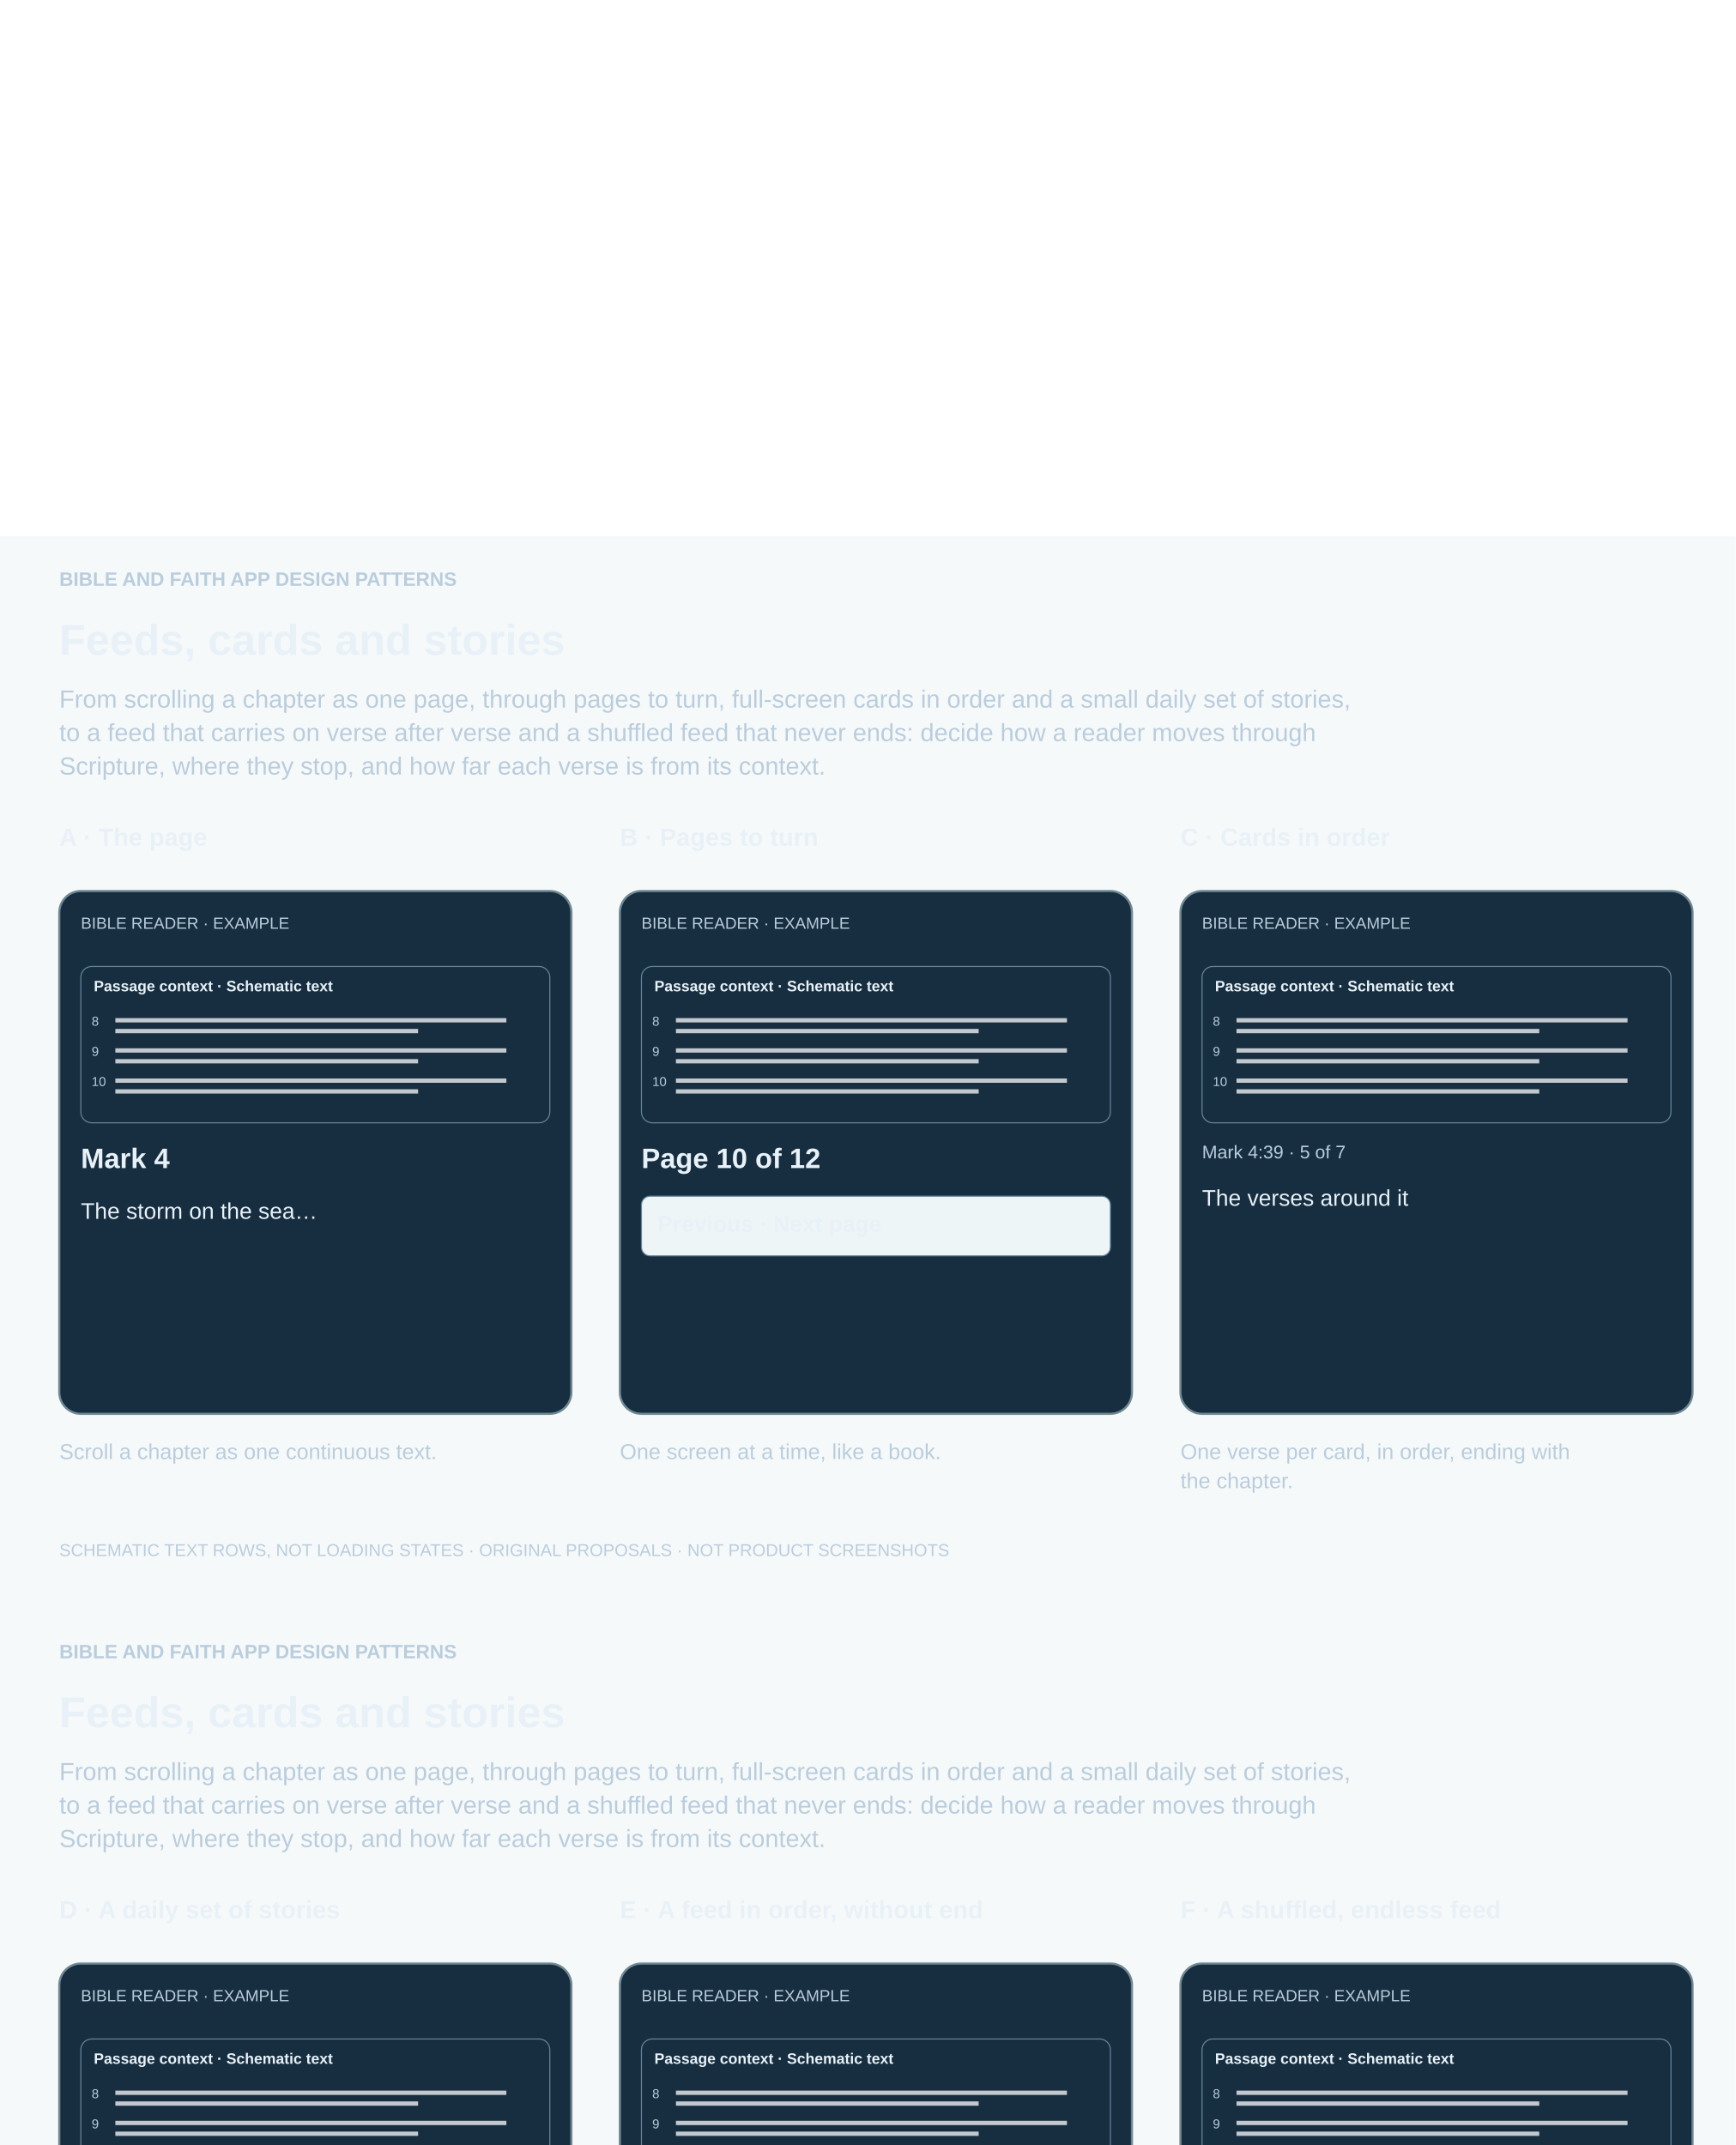
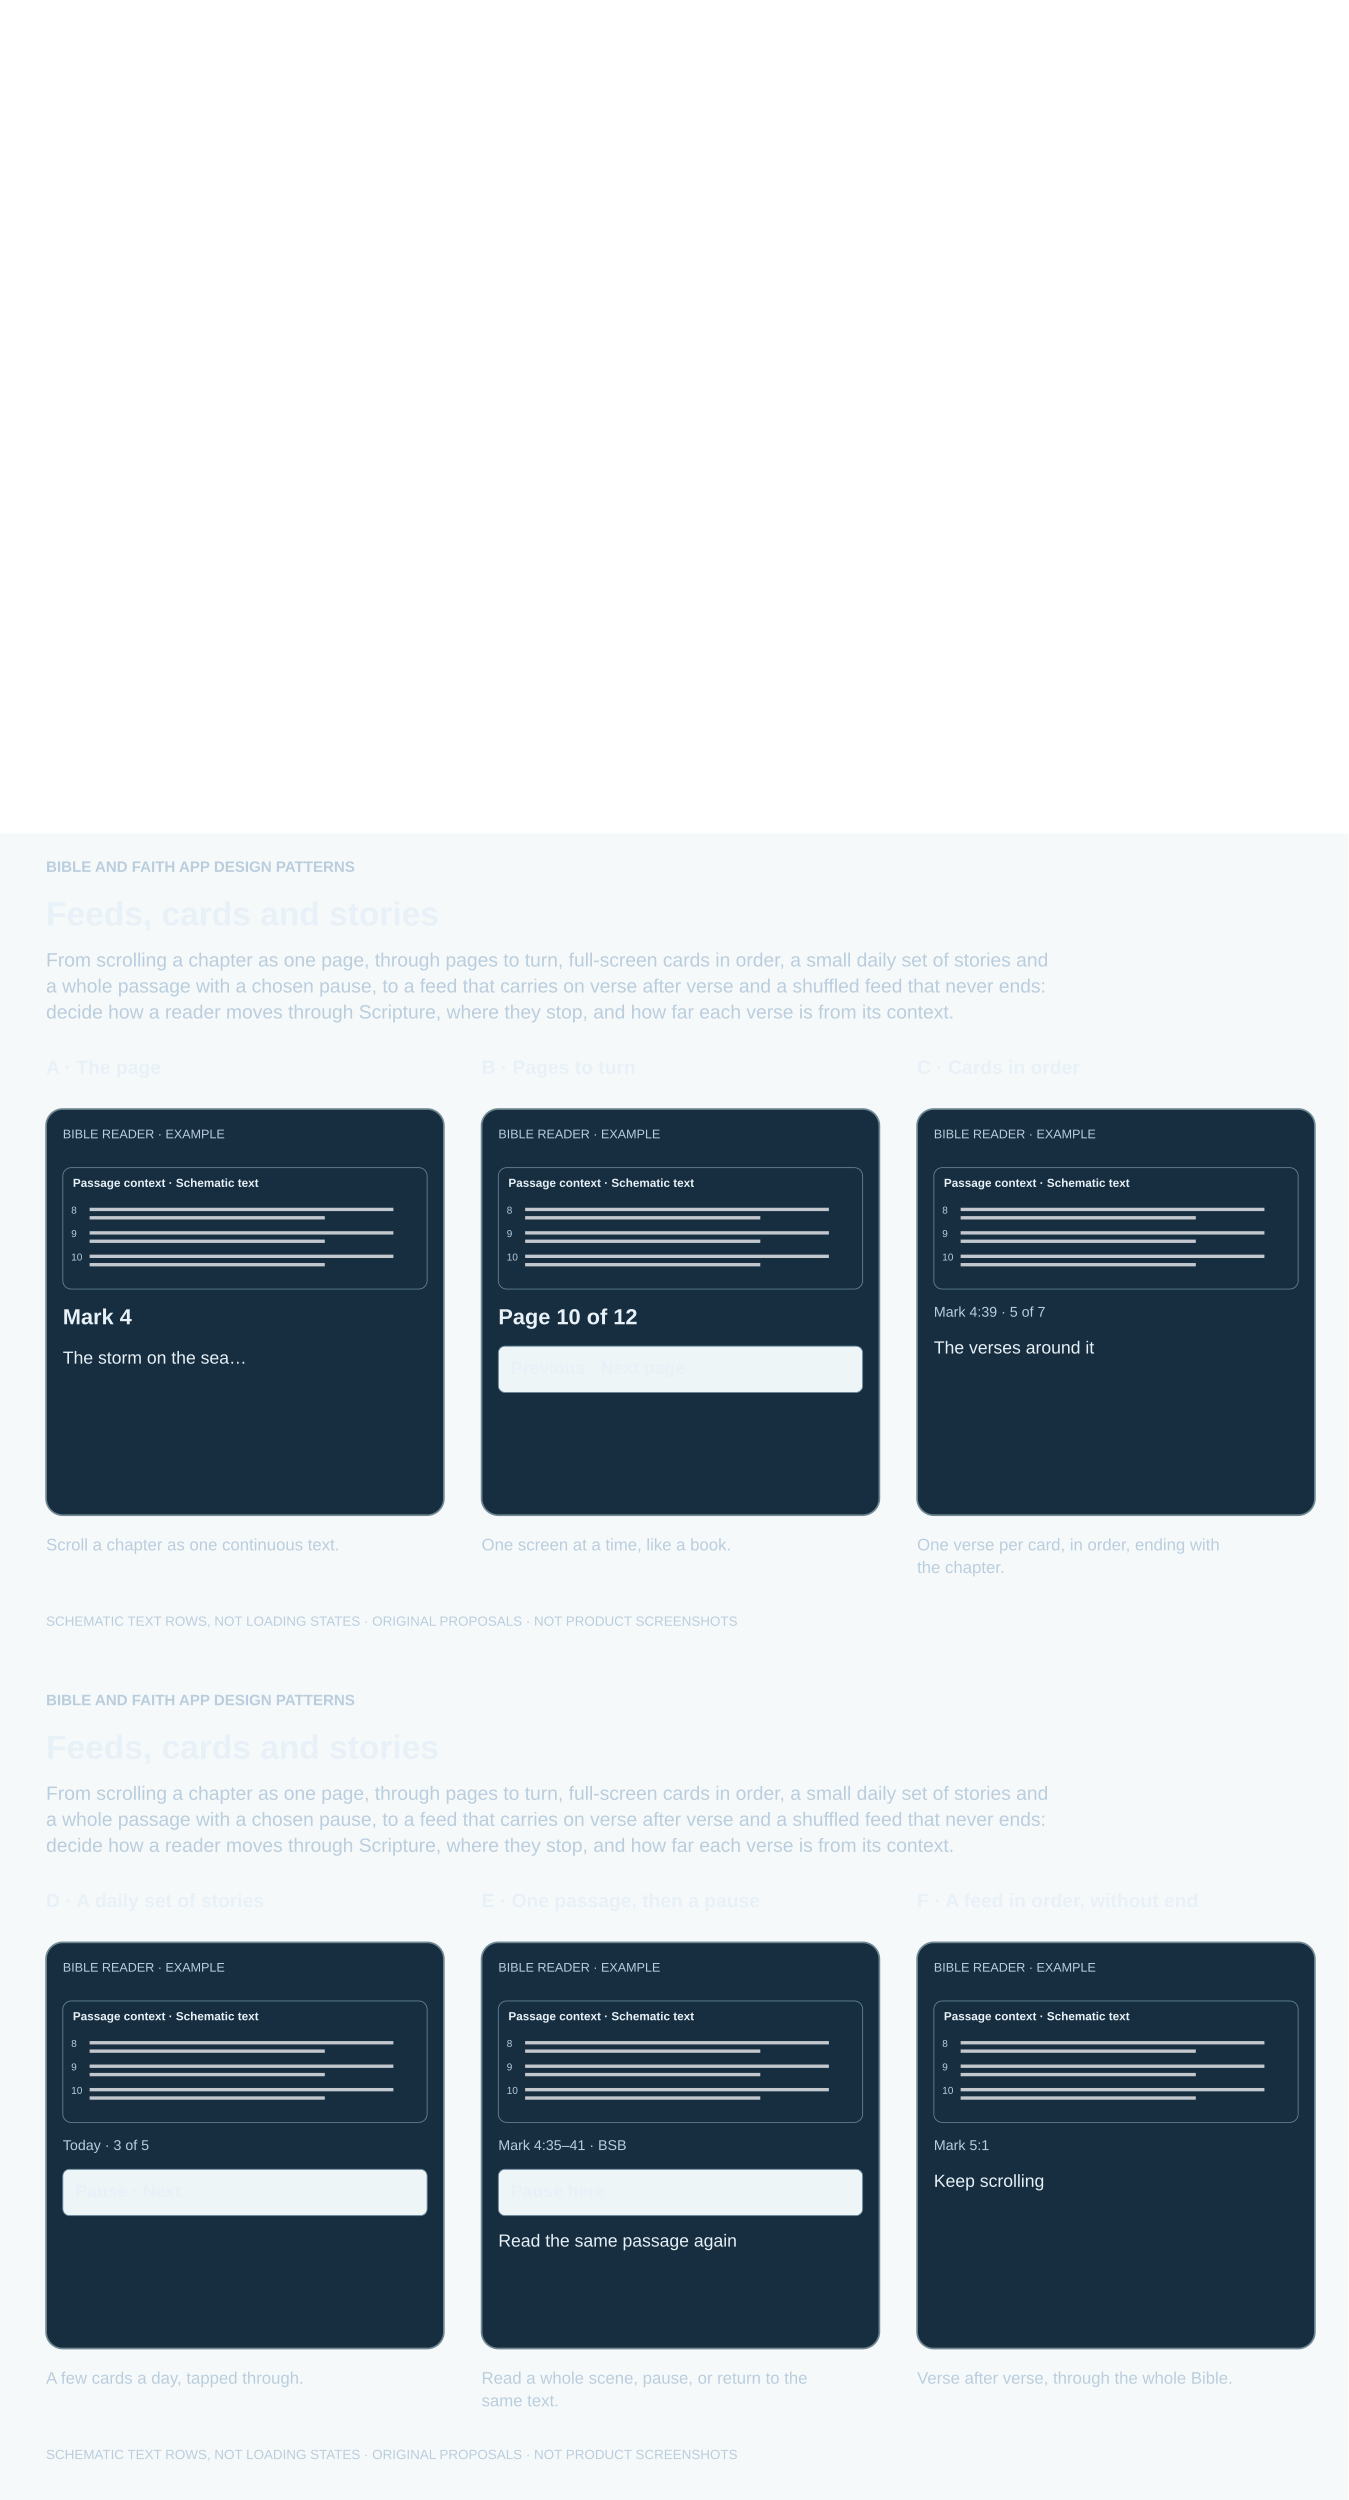
- <svg xmlns="http://www.w3.org/2000/svg" viewBox="0 0 1610 1990" role="img" aria-label="Feeds, cards and stories" data-illustration-theme="dark">
+ <svg xmlns="http://www.w3.org/2000/svg" viewBox="0 0 1610 2985" role="img" aria-label="Feeds, cards and stories" data-illustration-theme="dark">
  <svg y="0" viewBox="0 0 1610 995" role="img" aria-labelledby="title-0 desc-0">
    <rect width="1610" height="995" fill="#f6f9fa" />
    <g font-family="Arial, sans-serif">
      <text x="55" y="46" font-size="18" fill="#b9cddd" font-weight="700">BIBLE AND FAITH APP DESIGN PATTERNS</text>
      <text x="55" y="110" font-size="40" fill="#e8f1f7" font-weight="700">Feeds, cards and stories</text>
-       <text x="55" y="159.0" font-size="23" fill="#b9cddd">From scrolling a chapter as one page, through pages to turn, full-screen cards in order and a small daily set of stories,</text>
-       <text x="55" y="190.05" font-size="23" fill="#b9cddd">to a feed that carries on verse after verse and a shuffled feed that never ends: decide how a reader moves through</text>
-       <text x="55" y="221.1" font-size="23" fill="#b9cddd">Scripture, where they stop, and how far each verse is from its context.</text>
+       <text x="55" y="159.0" font-size="23" fill="#b9cddd">From scrolling a chapter as one page, through pages to turn, full-screen cards in order, a small daily set of stories and</text>
+       <text x="55" y="190.05" font-size="23" fill="#b9cddd">a whole passage with a chosen pause, to a feed that carries on verse after verse and a shuffled feed that never ends:</text>
+       <text x="55" y="221.1" font-size="23" fill="#b9cddd">decide how a reader moves through Scripture, where they stop, and how far each verse is from its context.</text>
      <rect x="55" y="329.15" width="475" height="485.0" rx="20" fill="#162e40" stroke="#708892" stroke-width="2" />
      <text x="55" y="287.15" font-size="23" fill="#e8f1f7" font-weight="700">A · The page</text>
      <text x="75" y="364.15" font-size="15" fill="#b9cddd">BIBLE READER · EXAMPLE</text>
      <rect x="75" y="399.15" width="435" height="145" rx="10" fill="#162e40" stroke="#668399" />
      <text x="87" y="422.15" font-size="14" fill="#e8f1f7" font-weight="700">Passage context · Schematic text</text>
      <text x="85" y="454.05" font-size="12" fill="#b9cddd">8</text>
      <rect x="107" y="447.05" width="362.7" height="4" fill="#c3c8ce" />
      <rect x="107" y="457.05" width="280.8" height="4" fill="#c3c8ce" />
      <text x="85" y="482.05" font-size="12" fill="#b9cddd">9</text>
      <rect x="107" y="475.05" width="362.7" height="4" fill="#c3c8ce" />
      <rect x="107" y="485.05" width="280.8" height="4" fill="#c3c8ce" />
      <text x="85" y="510.05" font-size="12" fill="#b9cddd">10</text>
      <rect x="107" y="503.05" width="362.7" height="4" fill="#c3c8ce" />
      <rect x="107" y="513.05" width="280.8" height="4" fill="#c3c8ce" />
      <text x="75" y="586.15" font-size="26" fill="#e8f1f7" font-weight="700">Mark 4</text>
      <text x="75" y="633.25" font-size="21" fill="#e8f1f7">The storm on the sea…</text>
      <rect x="575" y="329.15" width="475" height="485.0" rx="20" fill="#162e40" stroke="#708892" stroke-width="2" />
      <text x="575" y="287.15" font-size="23" fill="#e8f1f7" font-weight="700">B · Pages to turn</text>
      <text x="595" y="364.15" font-size="15" fill="#b9cddd">BIBLE READER · EXAMPLE</text>
      <rect x="595" y="399.15" width="435" height="145" rx="10" fill="#162e40" stroke="#668399" />
      <text x="607" y="422.15" font-size="14" fill="#e8f1f7" font-weight="700">Passage context · Schematic text</text>
      <text x="605" y="454.05" font-size="12" fill="#b9cddd">8</text>
      <rect x="627" y="447.05" width="362.7" height="4" fill="#c3c8ce" />
      <rect x="627" y="457.05" width="280.8" height="4" fill="#c3c8ce" />
      <text x="605" y="482.05" font-size="12" fill="#b9cddd">9</text>
      <rect x="627" y="475.05" width="362.7" height="4" fill="#c3c8ce" />
      <rect x="627" y="485.05" width="280.8" height="4" fill="#c3c8ce" />
      <text x="605" y="510.05" font-size="12" fill="#b9cddd">10</text>
      <rect x="627" y="503.05" width="362.7" height="4" fill="#c3c8ce" />
      <rect x="627" y="513.05" width="280.8" height="4" fill="#c3c8ce" />
      <text x="595" y="586.15" font-size="26" fill="#e8f1f7" font-weight="700">Page 10 of 12</text>
      <rect x="595" y="612.25" width="435" height="55.35" rx="8" fill="#edf5f7" stroke="#668399" />
      <text x="610" y="645.25" font-size="21" fill="#e8f1f7" font-weight="700">Previous · Next page</text>
      <rect x="1095" y="329.15" width="475" height="485.0" rx="20" fill="#162e40" stroke="#708892" stroke-width="2" />
      <text x="1095" y="287.15" font-size="23" fill="#e8f1f7" font-weight="700">C · Cards in order</text>
      <text x="1115" y="364.15" font-size="15" fill="#b9cddd">BIBLE READER · EXAMPLE</text>
      <rect x="1115" y="399.15" width="435" height="145" rx="10" fill="#162e40" stroke="#668399" />
      <text x="1127" y="422.15" font-size="14" fill="#e8f1f7" font-weight="700">Passage context · Schematic text</text>
      <text x="1125" y="454.05" font-size="12" fill="#b9cddd">8</text>
      <rect x="1147" y="447.05" width="362.7" height="4" fill="#c3c8ce" />
      <rect x="1147" y="457.05" width="280.8" height="4" fill="#c3c8ce" />
      <text x="1125" y="482.05" font-size="12" fill="#b9cddd">9</text>
      <rect x="1147" y="475.05" width="362.7" height="4" fill="#c3c8ce" />
      <rect x="1147" y="485.05" width="280.8" height="4" fill="#c3c8ce" />
      <text x="1125" y="510.05" font-size="12" fill="#b9cddd">10</text>
      <rect x="1147" y="503.05" width="362.7" height="4" fill="#c3c8ce" />
      <rect x="1147" y="513.05" width="280.8" height="4" fill="#c3c8ce" />
      <text x="1115" y="577.15" font-size="17" fill="#b9cddd">Mark 4:39 · 5 of 7</text>
      <text x="1115" y="621.1" font-size="21" fill="#e8f1f7">The verses around it</text>
      <text x="55" y="856.15" font-size="20" fill="#b9cddd">Scroll a chapter as one continuous text.</text>
      <text x="575" y="856.15" font-size="20" fill="#b9cddd">One screen at a time, like a book.</text>
      <text x="1095" y="856.15" font-size="20" fill="#b9cddd">One verse per card, in order, ending with</text>
      <text x="1095" y="883.15" font-size="20" fill="#b9cddd">the chapter.</text>
      <text x="55" y="946.15" font-size="16" fill="#b9cddd">SCHEMATIC TEXT ROWS, NOT LOADING STATES · ORIGINAL PROPOSALS · NOT PRODUCT SCREENSHOTS</text>
    </g>
  </svg>
  <svg y="995" viewBox="0 0 1610 995" role="img" aria-labelledby="title-3 desc-3">
    <rect width="1610" height="995" fill="#f6f9fa" />
    <g font-family="Arial, sans-serif">
      <text x="55" y="46" font-size="18" fill="#b9cddd" font-weight="700">BIBLE AND FAITH APP DESIGN PATTERNS</text>
      <text x="55" y="110" font-size="40" fill="#e8f1f7" font-weight="700">Feeds, cards and stories</text>
-       <text x="55" y="159.0" font-size="23" fill="#b9cddd">From scrolling a chapter as one page, through pages to turn, full-screen cards in order and a small daily set of stories,</text>
-       <text x="55" y="190.05" font-size="23" fill="#b9cddd">to a feed that carries on verse after verse and a shuffled feed that never ends: decide how a reader moves through</text>
-       <text x="55" y="221.1" font-size="23" fill="#b9cddd">Scripture, where they stop, and how far each verse is from its context.</text>
+       <text x="55" y="159.0" font-size="23" fill="#b9cddd">From scrolling a chapter as one page, through pages to turn, full-screen cards in order, a small daily set of stories and</text>
+       <text x="55" y="190.05" font-size="23" fill="#b9cddd">a whole passage with a chosen pause, to a feed that carries on verse after verse and a shuffled feed that never ends:</text>
+       <text x="55" y="221.1" font-size="23" fill="#b9cddd">decide how a reader moves through Scripture, where they stop, and how far each verse is from its context.</text>
      <rect x="55" y="329.15" width="475" height="485.0" rx="20" fill="#162e40" stroke="#708892" stroke-width="2" />
      <text x="55" y="287.15" font-size="23" fill="#e8f1f7" font-weight="700">D · A daily set of stories</text>
      <text x="75" y="364.15" font-size="15" fill="#b9cddd">BIBLE READER · EXAMPLE</text>
      <rect x="75" y="399.15" width="435" height="145" rx="10" fill="#162e40" stroke="#668399" />
      <text x="87" y="422.15" font-size="14" fill="#e8f1f7" font-weight="700">Passage context · Schematic text</text>
      <text x="85" y="454.05" font-size="12" fill="#b9cddd">8</text>
      <rect x="107" y="447.05" width="362.7" height="4" fill="#c3c8ce" />
      <rect x="107" y="457.05" width="280.8" height="4" fill="#c3c8ce" />
      <text x="85" y="482.05" font-size="12" fill="#b9cddd">9</text>
      <rect x="107" y="475.05" width="362.7" height="4" fill="#c3c8ce" />
      <rect x="107" y="485.05" width="280.8" height="4" fill="#c3c8ce" />
      <text x="85" y="510.05" font-size="12" fill="#b9cddd">10</text>
      <rect x="107" y="503.05" width="362.7" height="4" fill="#c3c8ce" />
      <rect x="107" y="513.05" width="280.8" height="4" fill="#c3c8ce" />
      <text x="75" y="577.15" font-size="17" fill="#b9cddd">Today · 3 of 5</text>
      <rect x="75" y="600.1" width="435" height="55.35" rx="8" fill="#edf5f7" stroke="#668399" />
      <text x="90" y="633.1" font-size="21" fill="#e8f1f7" font-weight="700">Pause · Next</text>
      <rect x="575" y="329.15" width="475" height="485.0" rx="20" fill="#162e40" stroke="#708892" stroke-width="2" />
-       <text x="575" y="287.15" font-size="23" fill="#e8f1f7" font-weight="700">E · A feed in order, without end</text>
+       <text x="575" y="287.15" font-size="23" fill="#e8f1f7" font-weight="700">E · One passage, then a pause</text>
      <text x="595" y="364.15" font-size="15" fill="#b9cddd">BIBLE READER · EXAMPLE</text>
      <rect x="595" y="399.15" width="435" height="145" rx="10" fill="#162e40" stroke="#668399" />
      <text x="607" y="422.15" font-size="14" fill="#e8f1f7" font-weight="700">Passage context · Schematic text</text>
      <text x="605" y="454.05" font-size="12" fill="#b9cddd">8</text>
      <rect x="627" y="447.05" width="362.7" height="4" fill="#c3c8ce" />
      <rect x="627" y="457.05" width="280.8" height="4" fill="#c3c8ce" />
      <text x="605" y="482.05" font-size="12" fill="#b9cddd">9</text>
      <rect x="627" y="475.05" width="362.7" height="4" fill="#c3c8ce" />
      <rect x="627" y="485.05" width="280.8" height="4" fill="#c3c8ce" />
      <text x="605" y="510.05" font-size="12" fill="#b9cddd">10</text>
      <rect x="627" y="503.05" width="362.7" height="4" fill="#c3c8ce" />
      <rect x="627" y="513.05" width="280.8" height="4" fill="#c3c8ce" />
-       <text x="595" y="577.15" font-size="17" fill="#b9cddd">Mark 5:1</text>
-       <text x="595" y="621.1" font-size="21" fill="#e8f1f7">Keep scrolling</text>
+       <text x="595" y="577.15" font-size="17" fill="#b9cddd">Mark 4:35–41 · BSB</text>
+       <rect x="595" y="600.1" width="435" height="55.35" rx="8" fill="#edf5f7" stroke="#668399" />
+       <text x="610" y="633.1" font-size="21" fill="#e8f1f7" font-weight="700">Pause here</text>
+       <text x="595" y="692.45" font-size="21" fill="#e8f1f7">Read the same passage again</text>
      <rect x="1095" y="329.15" width="475" height="485.0" rx="20" fill="#162e40" stroke="#708892" stroke-width="2" />
-       <text x="1095" y="287.15" font-size="23" fill="#e8f1f7" font-weight="700">F · A shuffled, endless feed</text>
+       <text x="1095" y="287.15" font-size="23" fill="#e8f1f7" font-weight="700">F · A feed in order, without end</text>
      <text x="1115" y="364.15" font-size="15" fill="#b9cddd">BIBLE READER · EXAMPLE</text>
      <rect x="1115" y="399.15" width="435" height="145" rx="10" fill="#162e40" stroke="#668399" />
      <text x="1127" y="422.15" font-size="14" fill="#e8f1f7" font-weight="700">Passage context · Schematic text</text>
      <text x="1125" y="454.05" font-size="12" fill="#b9cddd">8</text>
      <rect x="1147" y="447.05" width="362.7" height="4" fill="#c3c8ce" />
      <rect x="1147" y="457.05" width="280.8" height="4" fill="#c3c8ce" />
      <text x="1125" y="482.05" font-size="12" fill="#b9cddd">9</text>
      <rect x="1147" y="475.05" width="362.7" height="4" fill="#c3c8ce" />
      <rect x="1147" y="485.05" width="280.8" height="4" fill="#c3c8ce" />
      <text x="1125" y="510.05" font-size="12" fill="#b9cddd">10</text>
      <rect x="1147" y="503.05" width="362.7" height="4" fill="#c3c8ce" />
      <rect x="1147" y="513.05" width="280.8" height="4" fill="#c3c8ce" />
-       <text x="1115" y="577.15" font-size="17" fill="#b9cddd">For you</text>
-       <text x="1115" y="621.1" font-size="21" fill="#e8f1f7">♡ 3.5k · Share</text>
+       <text x="1115" y="577.15" font-size="17" fill="#b9cddd">Mark 5:1</text>
+       <text x="1115" y="621.1" font-size="21" fill="#e8f1f7">Keep scrolling</text>
      <text x="55" y="856.15" font-size="20" fill="#b9cddd">A few cards a day, tapped through.</text>
-       <text x="575" y="856.15" font-size="20" fill="#b9cddd">Verse after verse, through the whole Bible.</text>
-       <text x="1095" y="856.15" font-size="20" fill="#b9cddd">Verses picked for you, with likes and</text>
-       <text x="1095" y="883.15" font-size="20" fill="#b9cddd">shares.</text>
+       <text x="575" y="856.15" font-size="20" fill="#b9cddd">Read a whole scene, pause, or return to the</text>
+       <text x="575" y="883.15" font-size="20" fill="#b9cddd">same text.</text>
+       <text x="1095" y="856.15" font-size="20" fill="#b9cddd">Verse after verse, through the whole Bible.</text>
+       <text x="55" y="946.15" font-size="16" fill="#b9cddd">SCHEMATIC TEXT ROWS, NOT LOADING STATES · ORIGINAL PROPOSALS · NOT PRODUCT SCREENSHOTS</text>
+     </g>
+   </svg>
+   <svg y="1990" viewBox="0 0 1610 995" role="img" aria-labelledby="title-6 desc-6">
+     <rect width="1610" height="995" fill="#f6f9fa" />
+     <g font-family="Arial, sans-serif">
+       <text x="55" y="46" font-size="18" fill="#b9cddd" font-weight="700">BIBLE AND FAITH APP DESIGN PATTERNS</text>
+       <text x="55" y="110" font-size="40" fill="#e8f1f7" font-weight="700">Feeds, cards and stories</text>
+       <text x="55" y="159.0" font-size="23" fill="#b9cddd">From scrolling a chapter as one page, through pages to turn, full-screen cards in order, a small daily set of stories and</text>
+       <text x="55" y="190.05" font-size="23" fill="#b9cddd">a whole passage with a chosen pause, to a feed that carries on verse after verse and a shuffled feed that never ends:</text>
+       <text x="55" y="221.1" font-size="23" fill="#b9cddd">decide how a reader moves through Scripture, where they stop, and how far each verse is from its context.</text>
+       <rect x="55" y="329.15" width="475" height="485.0" rx="20" fill="#162e40" stroke="#708892" stroke-width="2" />
+       <text x="55" y="287.15" font-size="23" fill="#e8f1f7" font-weight="700">G · A shuffled, endless feed</text>
+       <text x="75" y="364.15" font-size="15" fill="#b9cddd">BIBLE READER · EXAMPLE</text>
+       <rect x="75" y="399.15" width="435" height="145" rx="10" fill="#162e40" stroke="#668399" />
+       <text x="87" y="422.15" font-size="14" fill="#e8f1f7" font-weight="700">Passage context · Schematic text</text>
+       <text x="85" y="454.05" font-size="12" fill="#b9cddd">8</text>
+       <rect x="107" y="447.05" width="362.7" height="4" fill="#c3c8ce" />
+       <rect x="107" y="457.05" width="280.8" height="4" fill="#c3c8ce" />
+       <text x="85" y="482.05" font-size="12" fill="#b9cddd">9</text>
+       <rect x="107" y="475.05" width="362.7" height="4" fill="#c3c8ce" />
+       <rect x="107" y="485.05" width="280.8" height="4" fill="#c3c8ce" />
+       <text x="85" y="510.05" font-size="12" fill="#b9cddd">10</text>
+       <rect x="107" y="503.05" width="362.7" height="4" fill="#c3c8ce" />
+       <rect x="107" y="513.05" width="280.8" height="4" fill="#c3c8ce" />
+       <text x="75" y="577.15" font-size="17" fill="#b9cddd">For you</text>
+       <text x="75" y="621.1" font-size="21" fill="#e8f1f7">♡ 3.5k · Share</text>
+       <text x="55" y="856.15" font-size="20" fill="#b9cddd">Verses picked for you, with likes and</text>
+       <text x="55" y="883.15" font-size="20" fill="#b9cddd">shares.</text>
      <text x="55" y="946.15" font-size="16" fill="#b9cddd">SCHEMATIC TEXT ROWS, NOT LOADING STATES · ORIGINAL PROPOSALS · NOT PRODUCT SCREENSHOTS</text>
    </g>
  </svg>
</svg>
